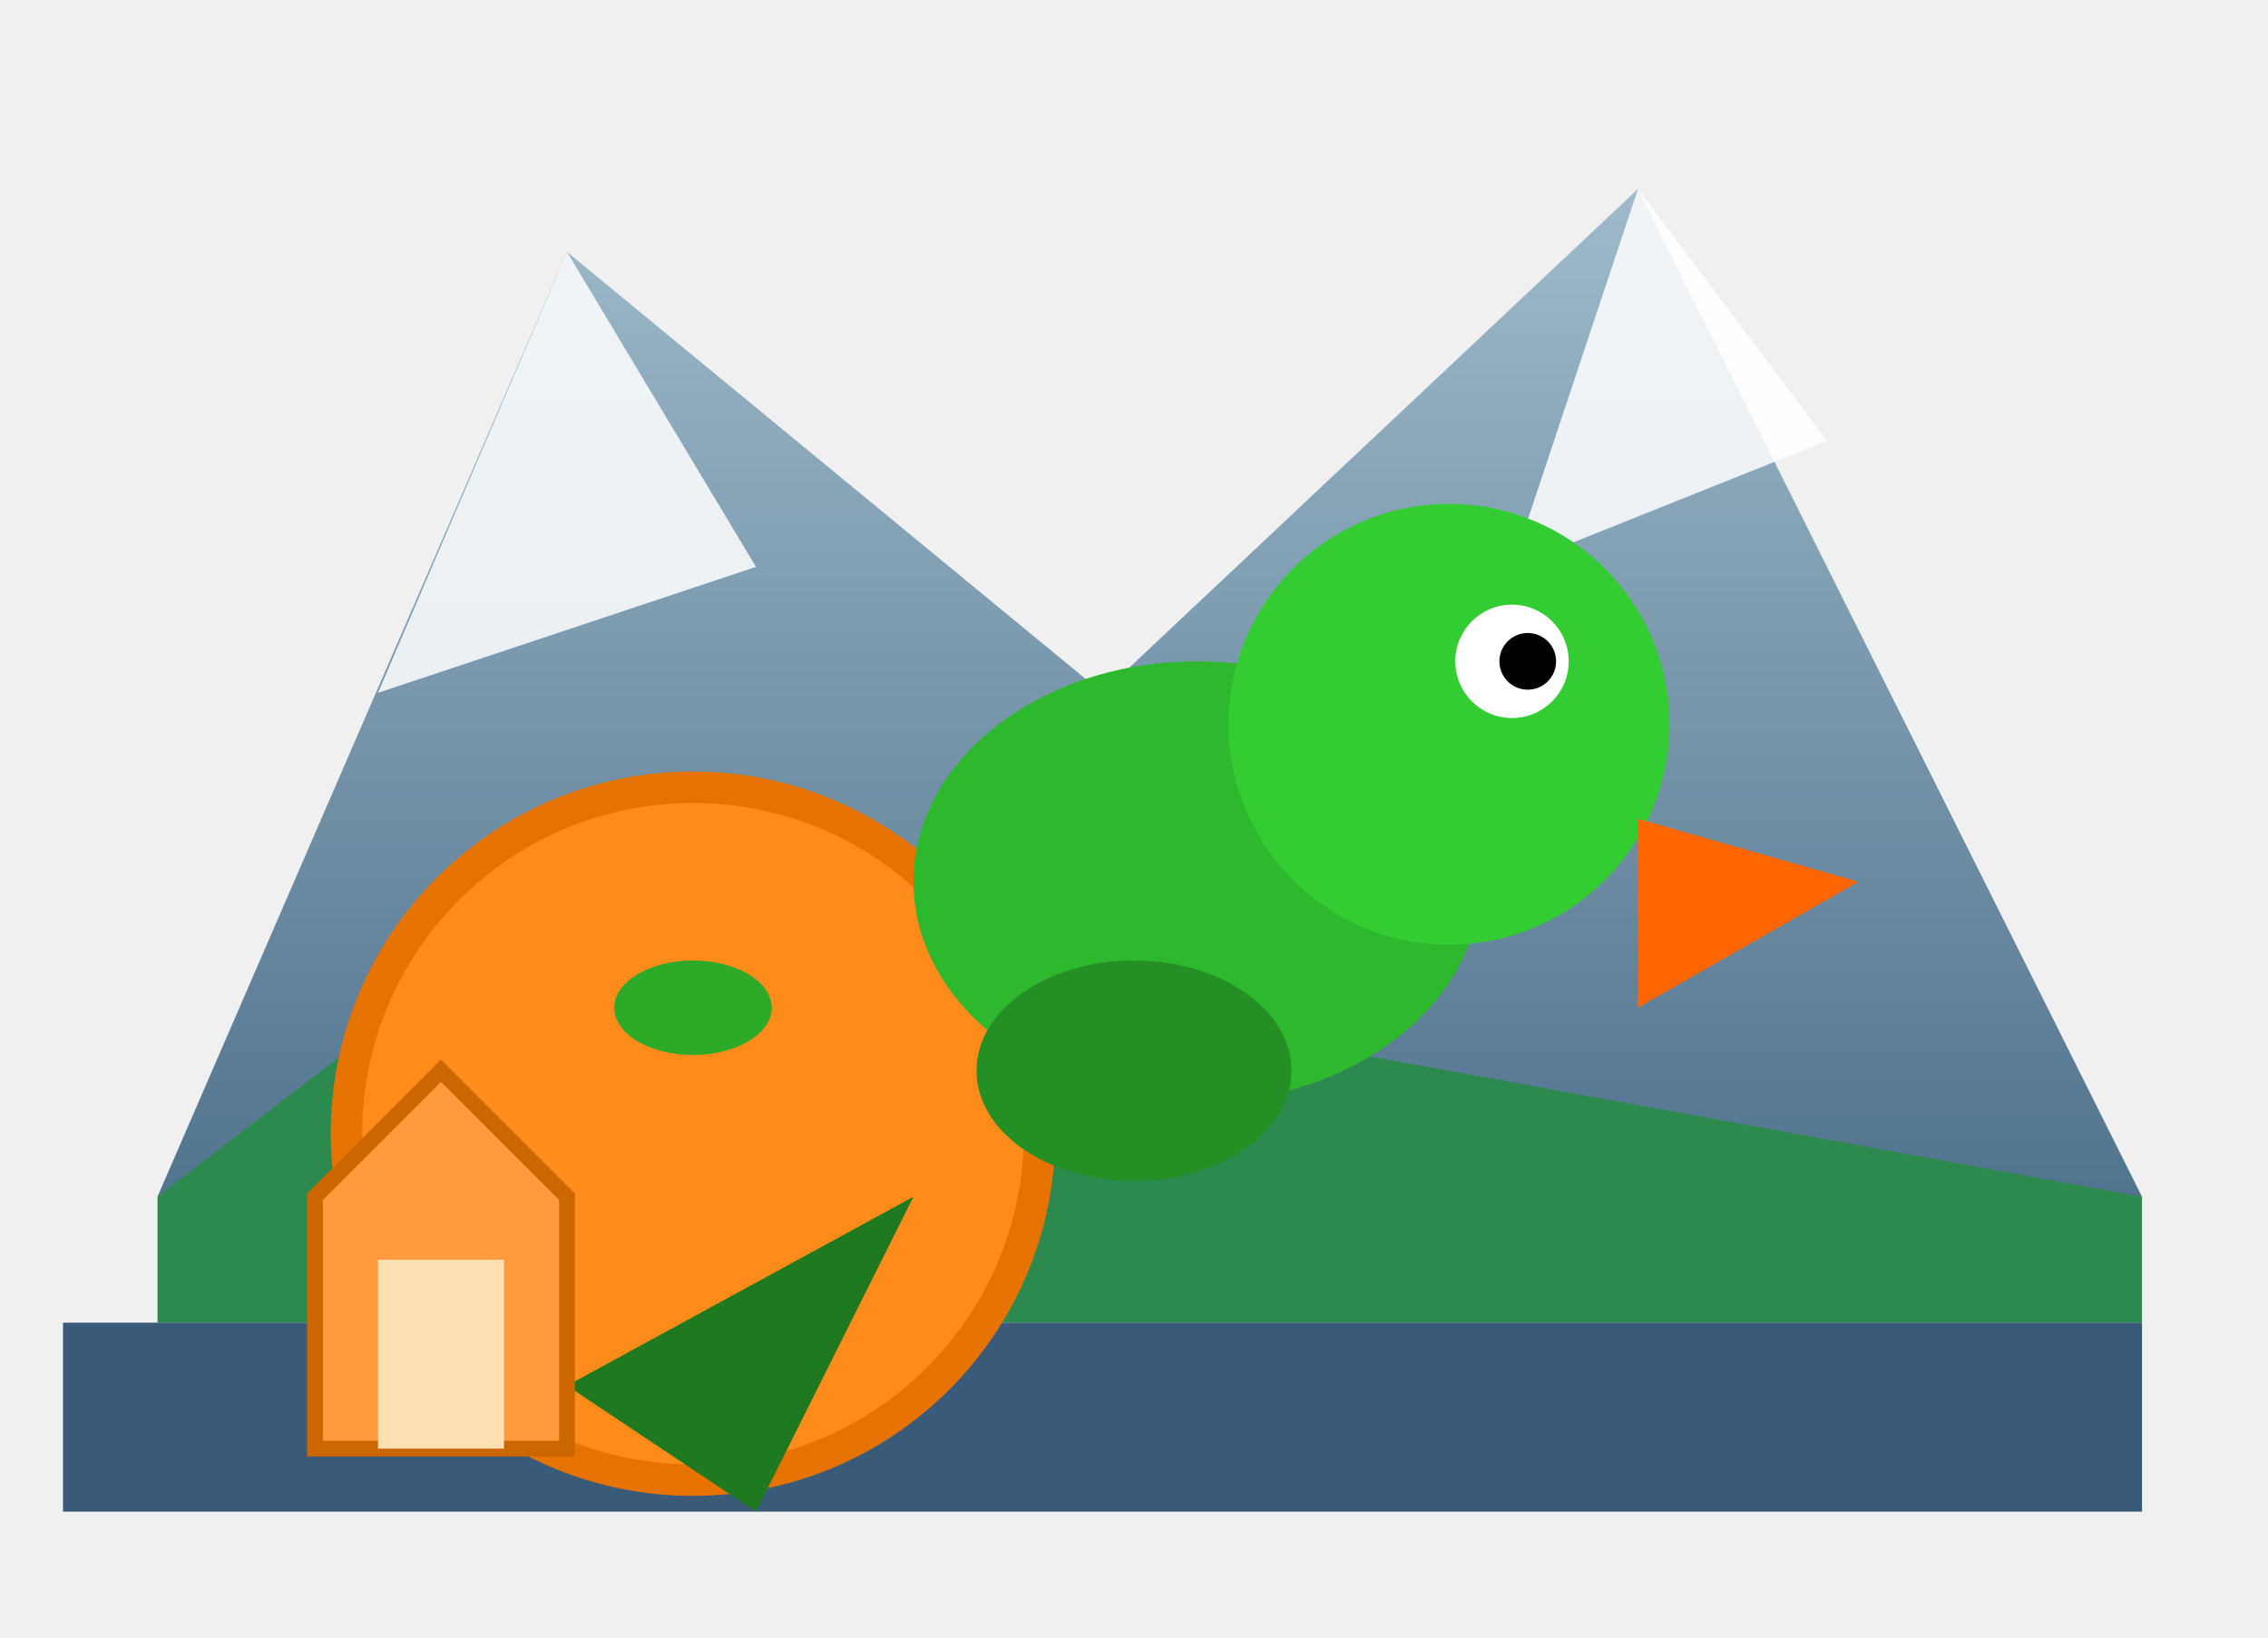
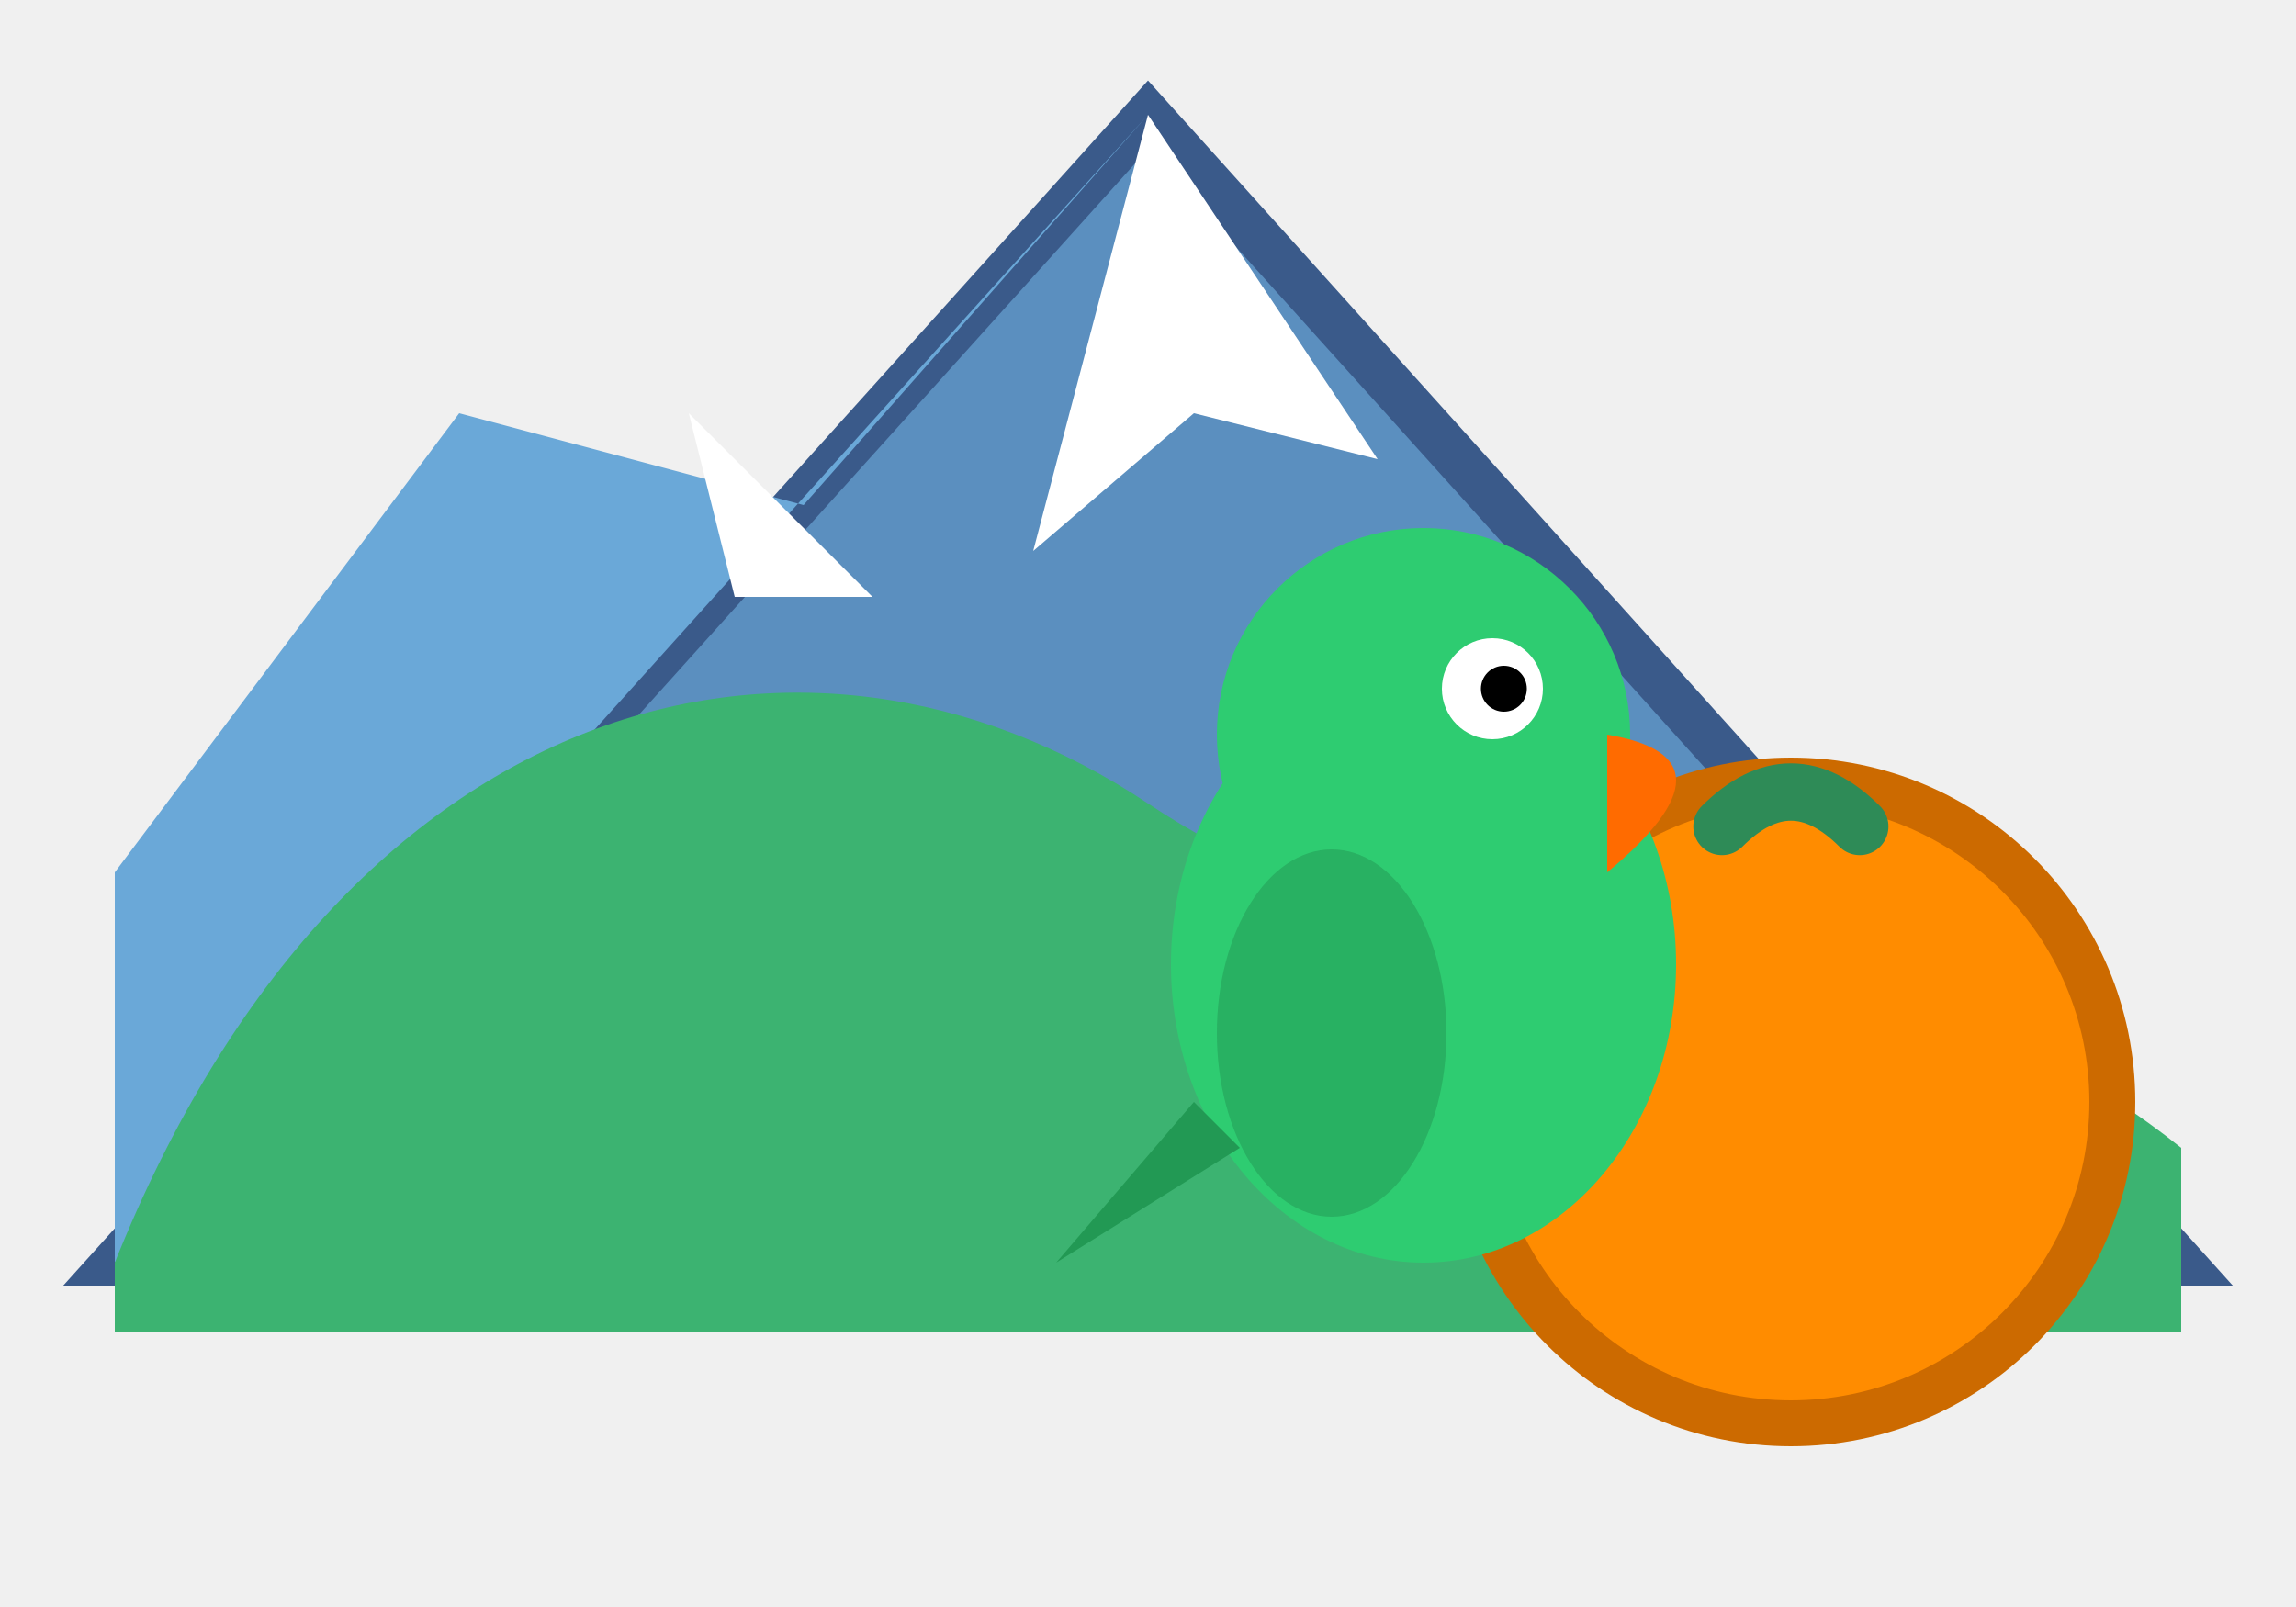
- <svg xmlns="http://www.w3.org/2000/svg" viewBox="0 0 72 52" width="72" height="52">
-   <defs>
-     <linearGradient id="mt" x1="0" x2="0" y1="0" y2="1">
-       <stop offset="0%" stop-color="#9bb8c8" />
-       <stop offset="100%" stop-color="#4a6e8a" />
-     </linearGradient>
-   </defs>
-   <path d="M5 38 L 18 8 L 35 22 L 52 6 L 68 38 Z" fill="url(#mt)" opacity="0.95" />
-   <path d="M12 22 L 18 8 L 24 18 Z" fill="white" opacity="0.85" />
-   <path d="M48 18 L 52 6 L 58 14 Z" fill="white" opacity="0.85" />
-   <path d="M5 38 L 18 28 L 35 32 L 68 38 L 68 42 L 5 42 Z" fill="#2d8a4e" />
-   <path d="M8 42 L 68 42 L 68 48 L 2 48 L 2 42 Z" fill="#3a5a7a" />
-   <ellipse cx="22" cy="36" rx="11" ry="11" fill="#ff8c1a" stroke="#e67300" stroke-width="1" />
-   <ellipse cx="22" cy="32" rx="2.5" ry="1.5" fill="#2daa27" />
-   <ellipse cx="38" cy="28" rx="9" ry="7" fill="#2eb82e" />
-   <circle cx="46" cy="23" r="7" fill="#33cc33" />
-   <path d="M52 26 L 59 28 L 52 32 Z" fill="#ff6600" />
-   <circle cx="48" cy="21" r="1.8" fill="white" />
-   <circle cx="48.5" cy="21" r="0.9" fill="black" />
-   <ellipse cx="36" cy="34" rx="5" ry="3.5" fill="#248f24" />
-   <path d="M29 38 L 18 44 L 24 48 Z" fill="#1f7a1f" />
-   <path d="M10 38 L 10 46 L 18 46 L 18 38 L 14 34 Z" fill="#ff9a3d" stroke="#cc6600" stroke-width="0.5" />
-   <rect x="12" y="40" width="4" height="6" fill="#ffe0b2" />
+ <svg xmlns="http://www.w3.org/2000/svg" viewBox="0 0 100 70" width="100" height="70">
+   <path d="M5 55 L50 5 L95 55 Z" fill="#5B8FBF" stroke="#3A5A8A" stroke-width="2" />
+   <path d="M5 55 L50 5 L35 22 L20 18 L5 38 Z" fill="#6AA8D8" />
+   <path d="M50 5 L60 20 L52 18 L45 24 L50 5 Z" fill="white" />
+   <path d="M30 18 L38 26 L32 26 Z" fill="white" />
+   <path d="M5 55 C15 30, 35 25, 50 35 C65 45, 80 38, 95 50 L95 58 L5 58 Z" fill="#3CB371" />
+   <circle cx="78" cy="48" r="14" fill="#FF8C00" stroke="#CC6A00" stroke-width="2" />
+   <path d="M75 36 Q78 33 81 36" stroke="#2E8B57" stroke-width="2.5" fill="none" stroke-linecap="round" />
+   <ellipse cx="62" cy="42" rx="11" ry="13" fill="#2ECC71" />
+   <circle cx="62" cy="32" r="9" fill="#2ECC71" />
+   <path d="M70 32 Q76 33 70 38 Z" fill="#FF6B00" />
+   <circle cx="65" cy="30" r="2.2" fill="white" />
+   <circle cx="65.5" cy="30" r="1" fill="black" />
+   <ellipse cx="58" cy="45" rx="5" ry="8" fill="#27AE60" opacity="0.9" />
+   <path d="M52 48 L46 55 L54 50 Z" fill="#229954" />
</svg>
